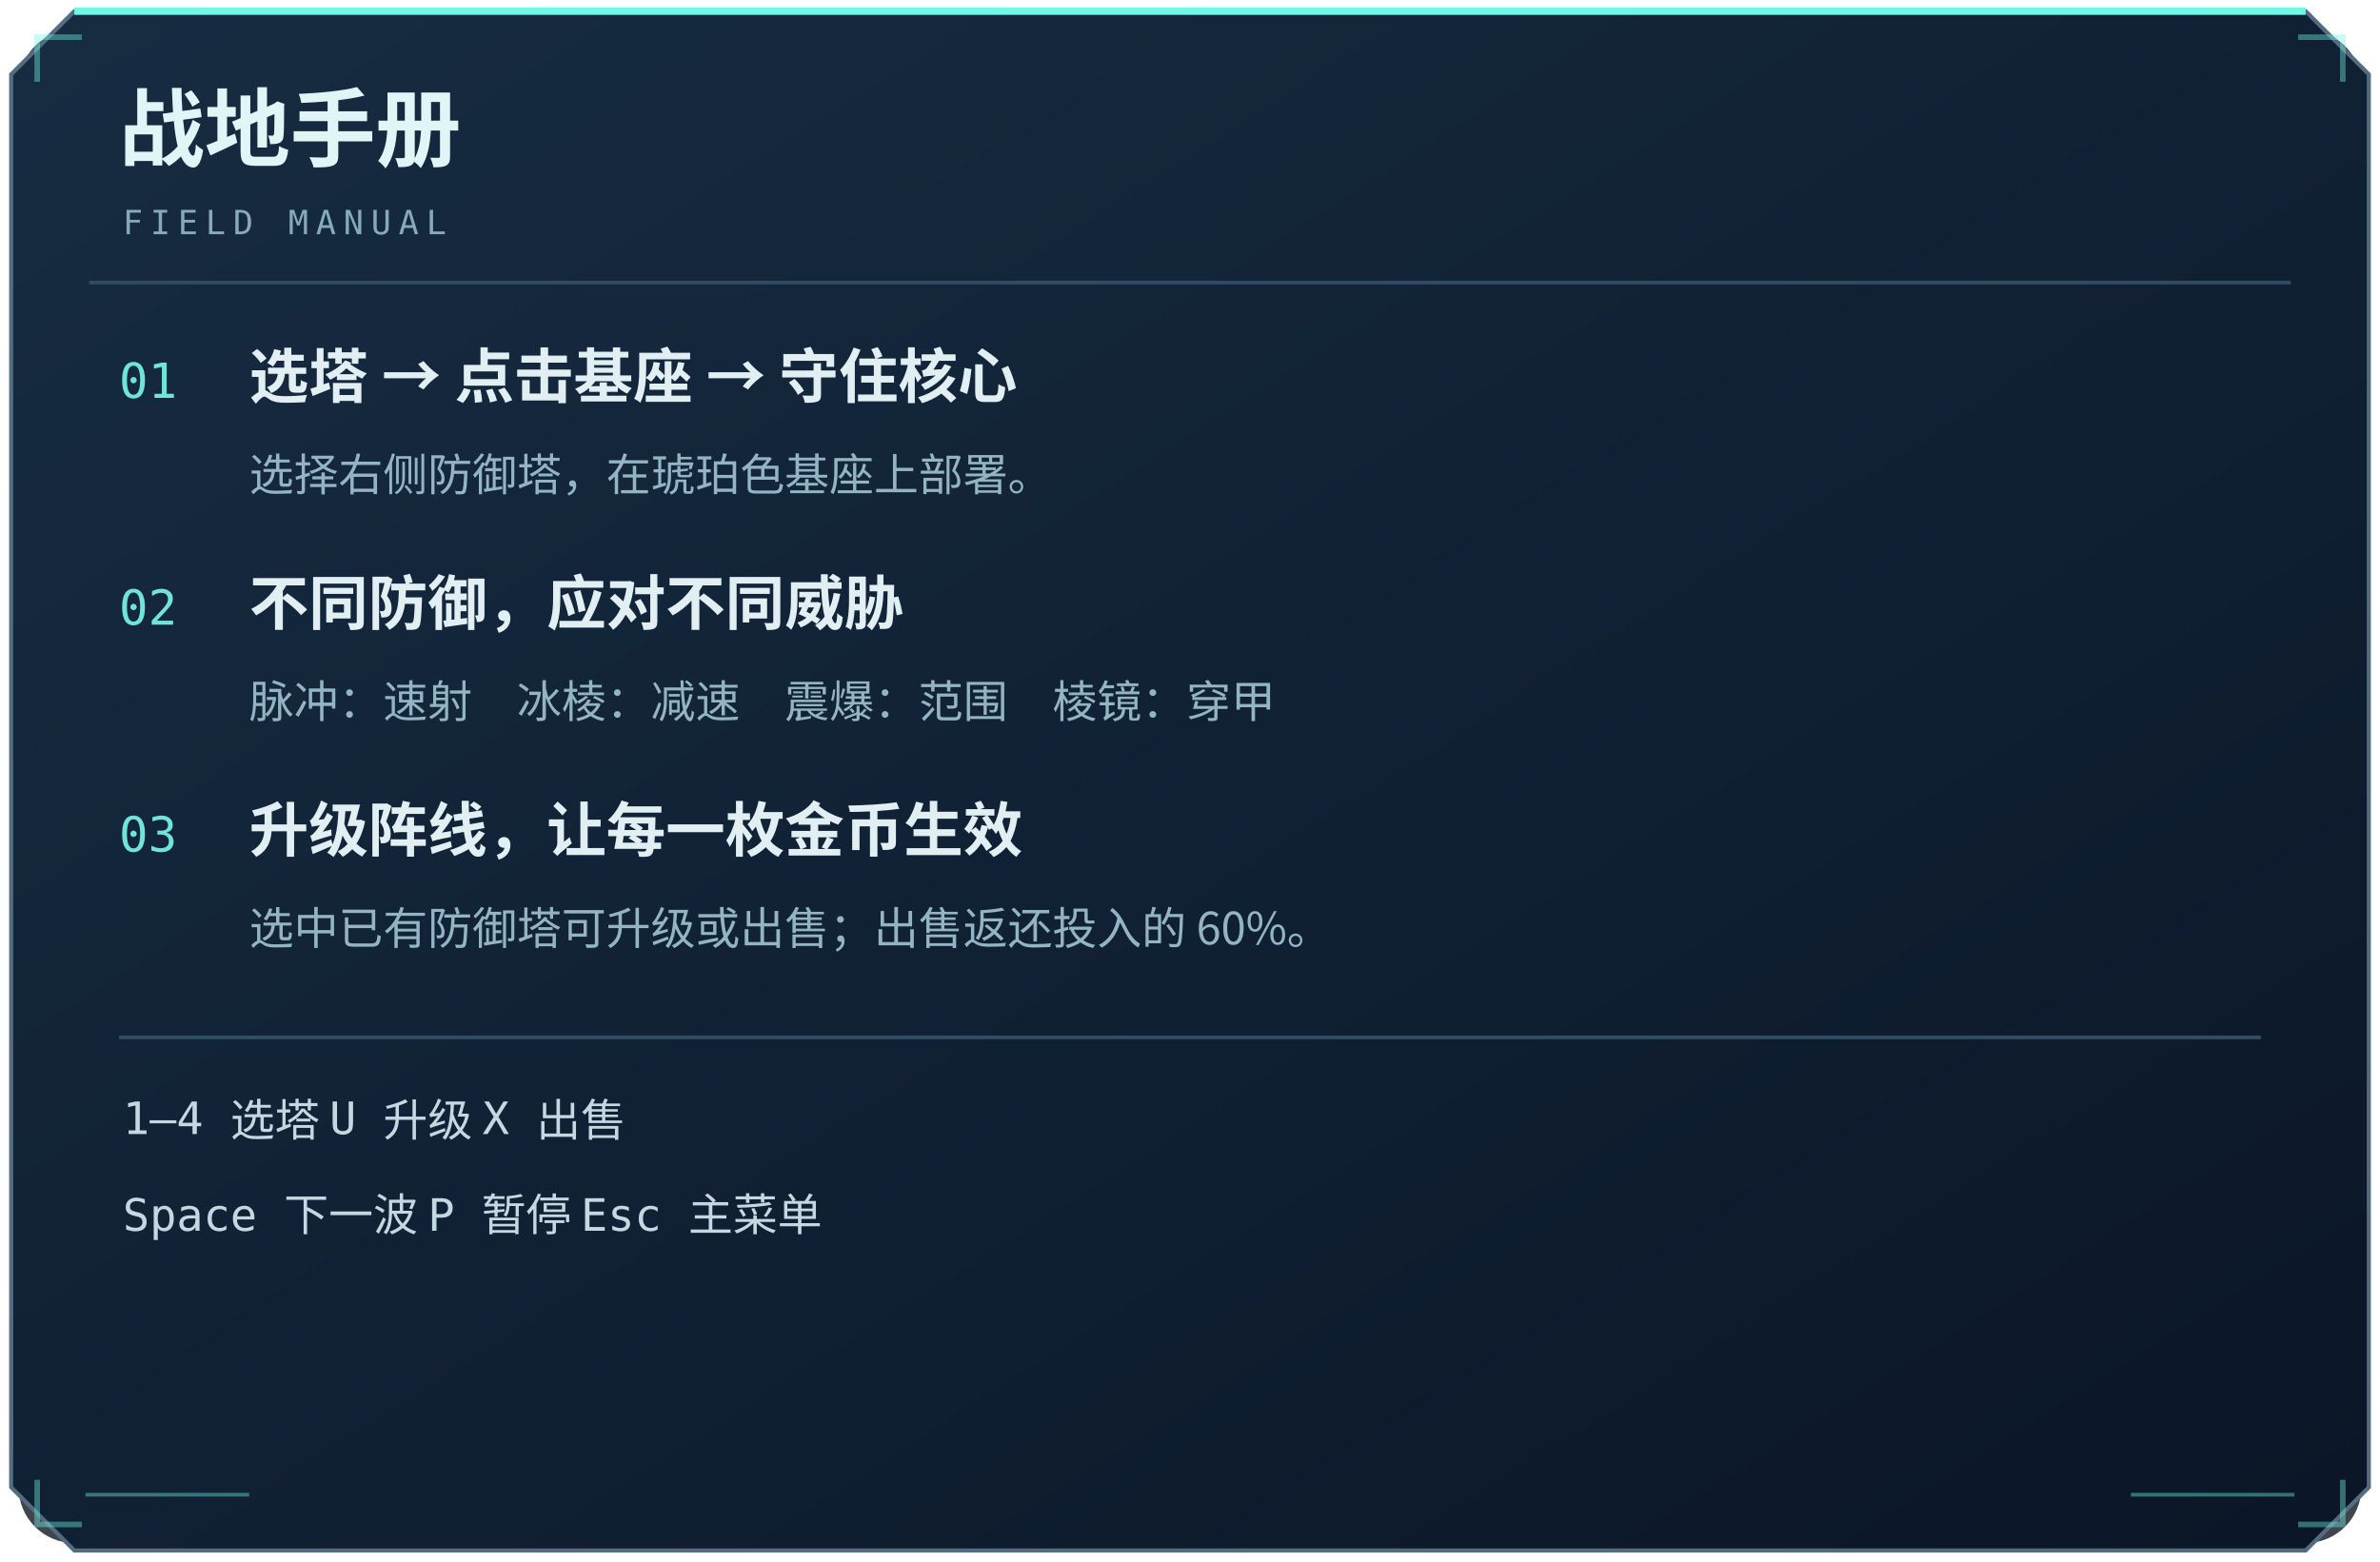
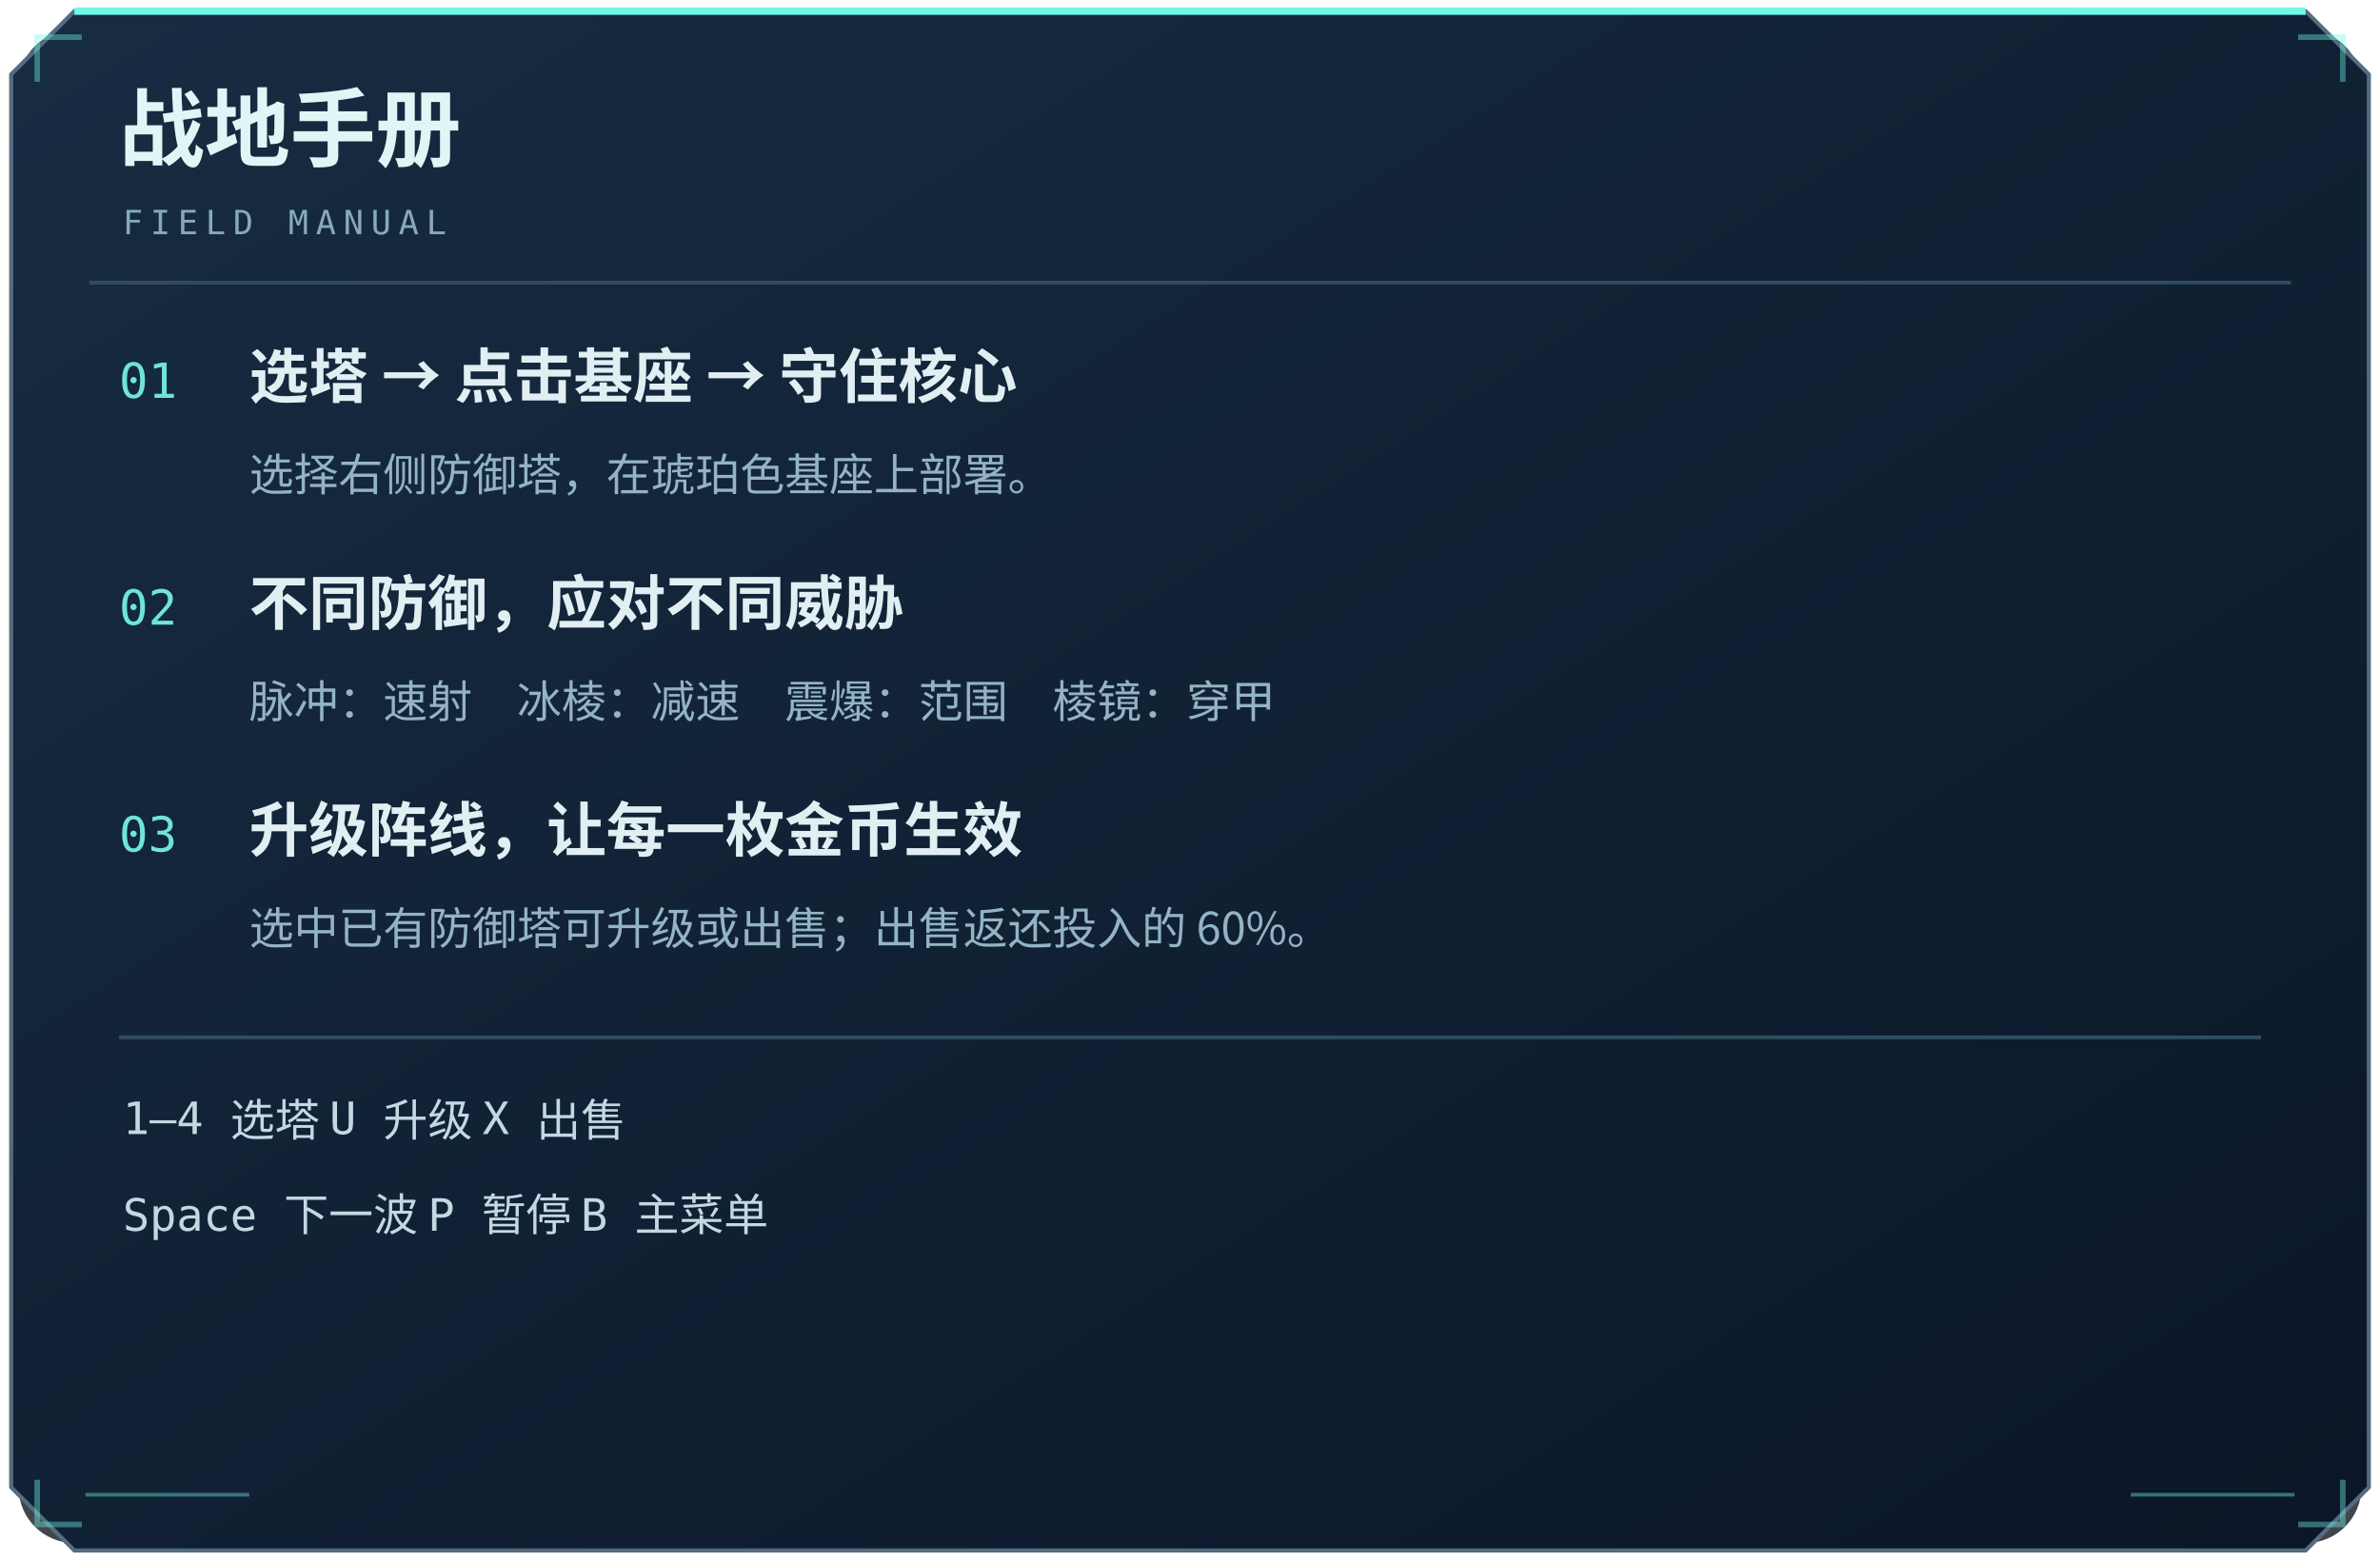
<svg xmlns="http://www.w3.org/2000/svg" width="640" height="420" viewBox="0 0 640 420" fill="none">
  <defs>
    <linearGradient id="space" x1="0" y1="0" x2="1" y2="1">
      <stop stop-color="#101e31" />
      <stop offset=".55" stop-color="#091321" />
      <stop offset="1" stop-color="#050b15" />
    </linearGradient>
    <linearGradient id="metal" x1="0" y1="0" x2=".7" y2="1">
      <stop stop-color="#536a80" />
      <stop offset=".44" stop-color="#243a50" />
      <stop offset="1" stop-color="#142334" />
    </linearGradient>
    <linearGradient id="darkmetal" x1="0" y1="0" x2="0" y2="1">
      <stop stop-color="#263c51" />
      <stop offset="1" stop-color="#0b1522" />
    </linearGradient>
    <linearGradient id="energy" x1="0" y1="0" x2="1" y2="1">
      <stop stop-color="#f0fffd" />
      <stop offset=".45" stop-color="#6ff8e6" />
      <stop offset="1" stop-color="#6ff8e6" stop-opacity=".25" />
    </linearGradient>
    <linearGradient id="trail">
      <stop stop-color="#6ff8e6" stop-opacity="0" />
      <stop offset=".66" stop-color="#6ff8e6" stop-opacity=".45" />
      <stop offset="1" stop-color="#f0fffd" />
    </linearGradient>
    <linearGradient id="panel" x1="0" y1="0" x2="1" y2="1">
      <stop stop-color="#172c42" />
      <stop offset="1" stop-color="#0b1627" />
    </linearGradient>
    <radialGradient id="halo">
      <stop stop-color="#6ff8e6" stop-opacity=".28" />
      <stop offset=".5" stop-color="#6ff8e6" stop-opacity=".09" />
      <stop offset="1" stop-color="#6ff8e6" stop-opacity="0" />
    </radialGradient>
    <pattern id="grid" width="36" height="36" patternUnits="userSpaceOnUse">
      <path d="M36 0H0V36" stroke="#7aa9c0" stroke-opacity=".055" stroke-width="1" />
    </pattern>
  </defs>
  <rect x="5" y="8" width="630" height="407" rx="15" fill="#020710" fill-opacity=".75" />
  <path d="M20 3H620L637 20V400L620 417H20L3 400V20Z" fill="url(#panel)" stroke="#536c80" stroke-width="1.1" />
  <path d="M20 3H620" stroke="#6ff8e6" stroke-width="2" />
  <path d="M24 76H616" stroke="#304c60" />
  <path d="M23 402H67M573 402H617" stroke="#6ff8e6" stroke-opacity=".4" />
  <path d="M10 22V10H22M618 10H630V22M10 398V410H22M618 410H630V398" stroke="#6ff8e6" stroke-width="1.5" opacity="0.4" />
  <text x="32" y="43" fill="#e0f5f5" font-family="'Microsoft YaHei','PingFang SC','Noto Sans CJK SC',sans-serif" font-size="23" text-anchor="start" font-weight="700" letter-spacing="0" opacity="1">战地手册</text>
  <text x="33" y="63" fill="#86aabb" font-family="'Cascadia Code','Consolas',monospace" font-size="9" text-anchor="start" font-weight="400" letter-spacing="2" opacity="1">FIELD MANUAL</text>
  <text x="32" y="107" fill="#70e4d7" font-family="'Cascadia Code','Consolas',monospace" font-size="13" text-anchor="start" font-weight="400" letter-spacing="0" opacity="1">01</text>
  <text x="67" y="107" fill="#e1eff3" font-family="'Microsoft YaHei','PingFang SC','Noto Sans CJK SC',sans-serif" font-size="16" text-anchor="start" font-weight="600" letter-spacing="0" opacity="1">选塔 → 点击基座 → 守住核心</text>
  <text x="67" y="132" fill="#93b4c3" font-family="'Microsoft YaHei','PingFang SC','Noto Sans CJK SC',sans-serif" font-size="12" text-anchor="start" font-weight="400" letter-spacing="0" opacity="1">选择右侧防御塔，在琥珀色基座上部署。</text>
  <text x="32" y="168" fill="#70e4d7" font-family="'Cascadia Code','Consolas',monospace" font-size="13" text-anchor="start" font-weight="400" letter-spacing="0" opacity="1">02</text>
  <text x="67" y="168" fill="#e1eff3" font-family="'Microsoft YaHei','PingFang SC','Noto Sans CJK SC',sans-serif" font-size="16" text-anchor="start" font-weight="600" letter-spacing="0" opacity="1">不同防御，应对不同威胁</text>
  <text x="67" y="193" fill="#93b4c3" font-family="'Microsoft YaHei','PingFang SC','Noto Sans CJK SC',sans-serif" font-size="12" text-anchor="start" font-weight="400" letter-spacing="0" opacity="1">脉冲：速射　冰棱：减速　震爆：范围　棱镜：穿甲</text>
  <text x="32" y="229" fill="#70e4d7" font-family="'Cascadia Code','Consolas',monospace" font-size="13" text-anchor="start" font-weight="400" letter-spacing="0" opacity="1">03</text>
  <text x="67" y="229" fill="#e1eff3" font-family="'Microsoft YaHei','PingFang SC','Noto Sans CJK SC',sans-serif" font-size="16" text-anchor="start" font-weight="600" letter-spacing="0" opacity="1">升级阵线，让每一枚金币生效</text>
  <text x="67" y="254" fill="#93b4c3" font-family="'Microsoft YaHei','PingFang SC','Noto Sans CJK SC',sans-serif" font-size="12" text-anchor="start" font-weight="400" letter-spacing="0" opacity="1">选中已有防御塔可升级或出售；出售返还投入的 60%。</text>
  <path d="M32 279H608" stroke="#304d61" />
  <text x="33" y="305" fill="#c4d8e2" font-family="'Cascadia Code','Consolas',monospace" font-size="12" text-anchor="start" font-weight="400" letter-spacing="0" opacity="1">1–4 选塔     U 升级     X 出售</text>
-   <text x="33" y="331" fill="#c4d8e2" font-family="'Cascadia Code','Consolas',monospace" font-size="12" text-anchor="start" font-weight="400" letter-spacing="0" opacity="1">Space 下一波     P 暂停     Esc 主菜单</text>
+   <text x="33" y="331" fill="#c4d8e2" font-family="'Cascadia Code','Consolas',monospace" font-size="12" text-anchor="start" font-weight="400" letter-spacing="0" opacity="1">Space 下一波     P 暂停     B 主菜单</text>
</svg>
